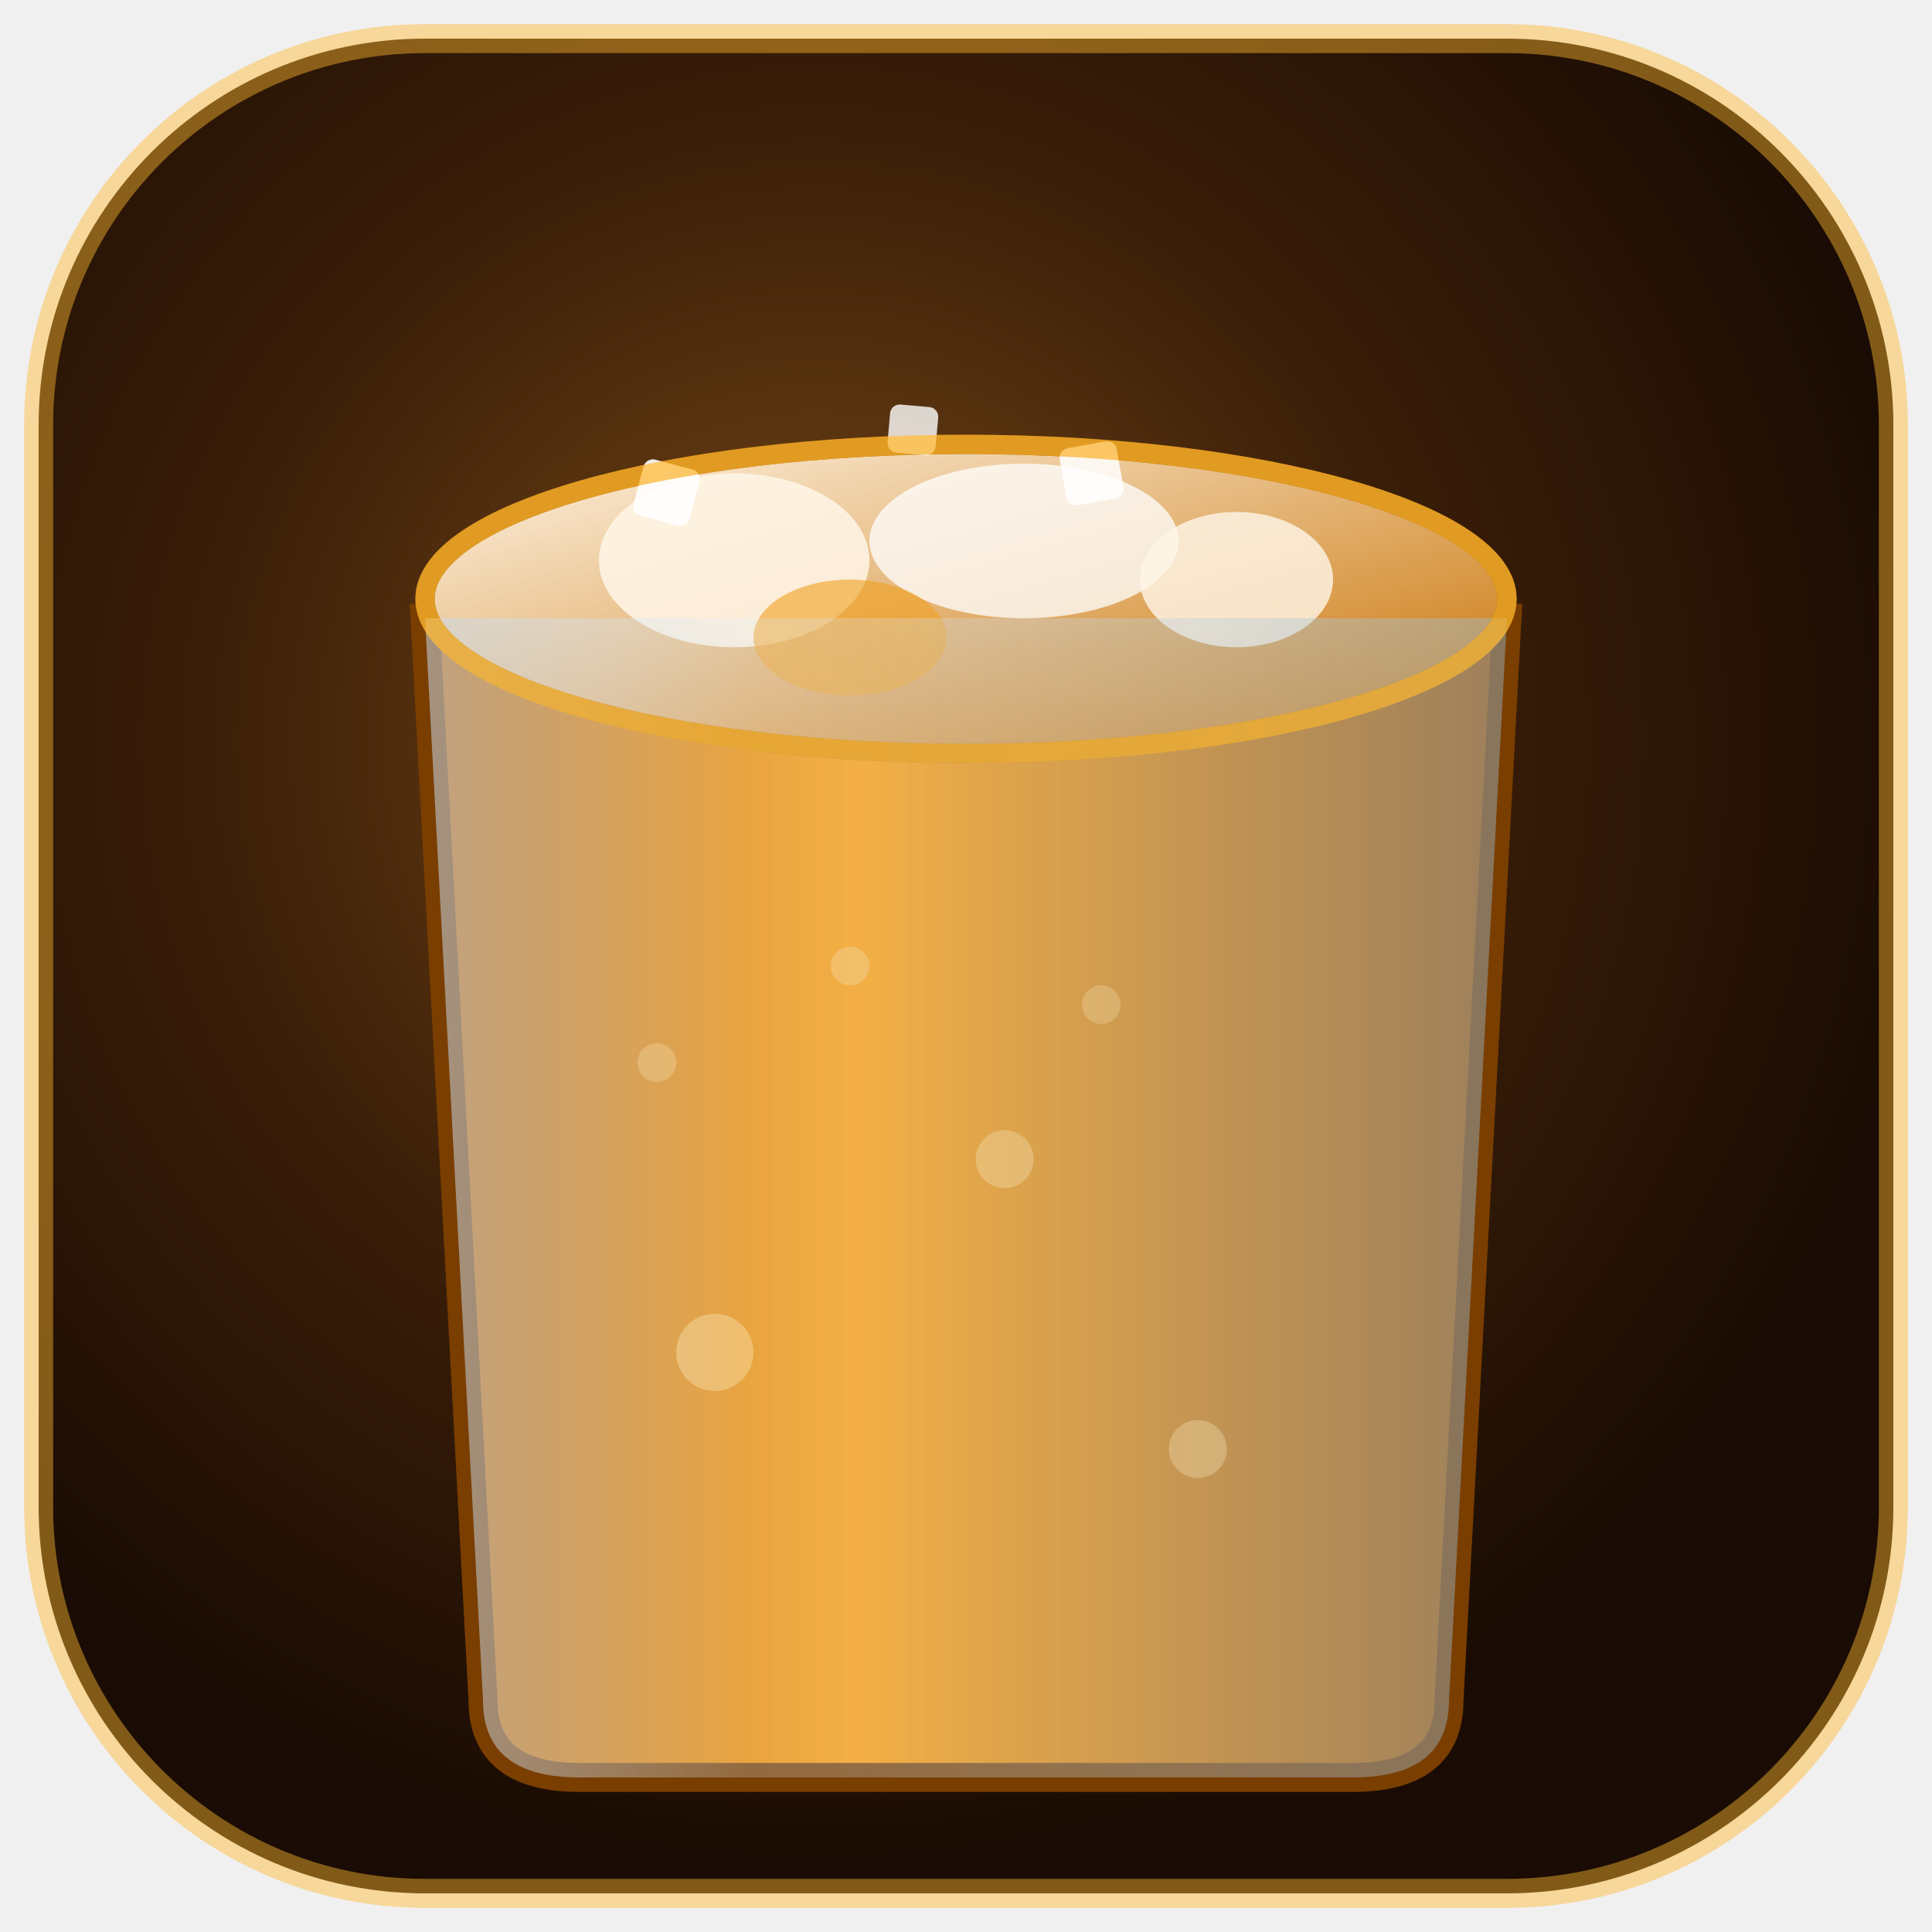
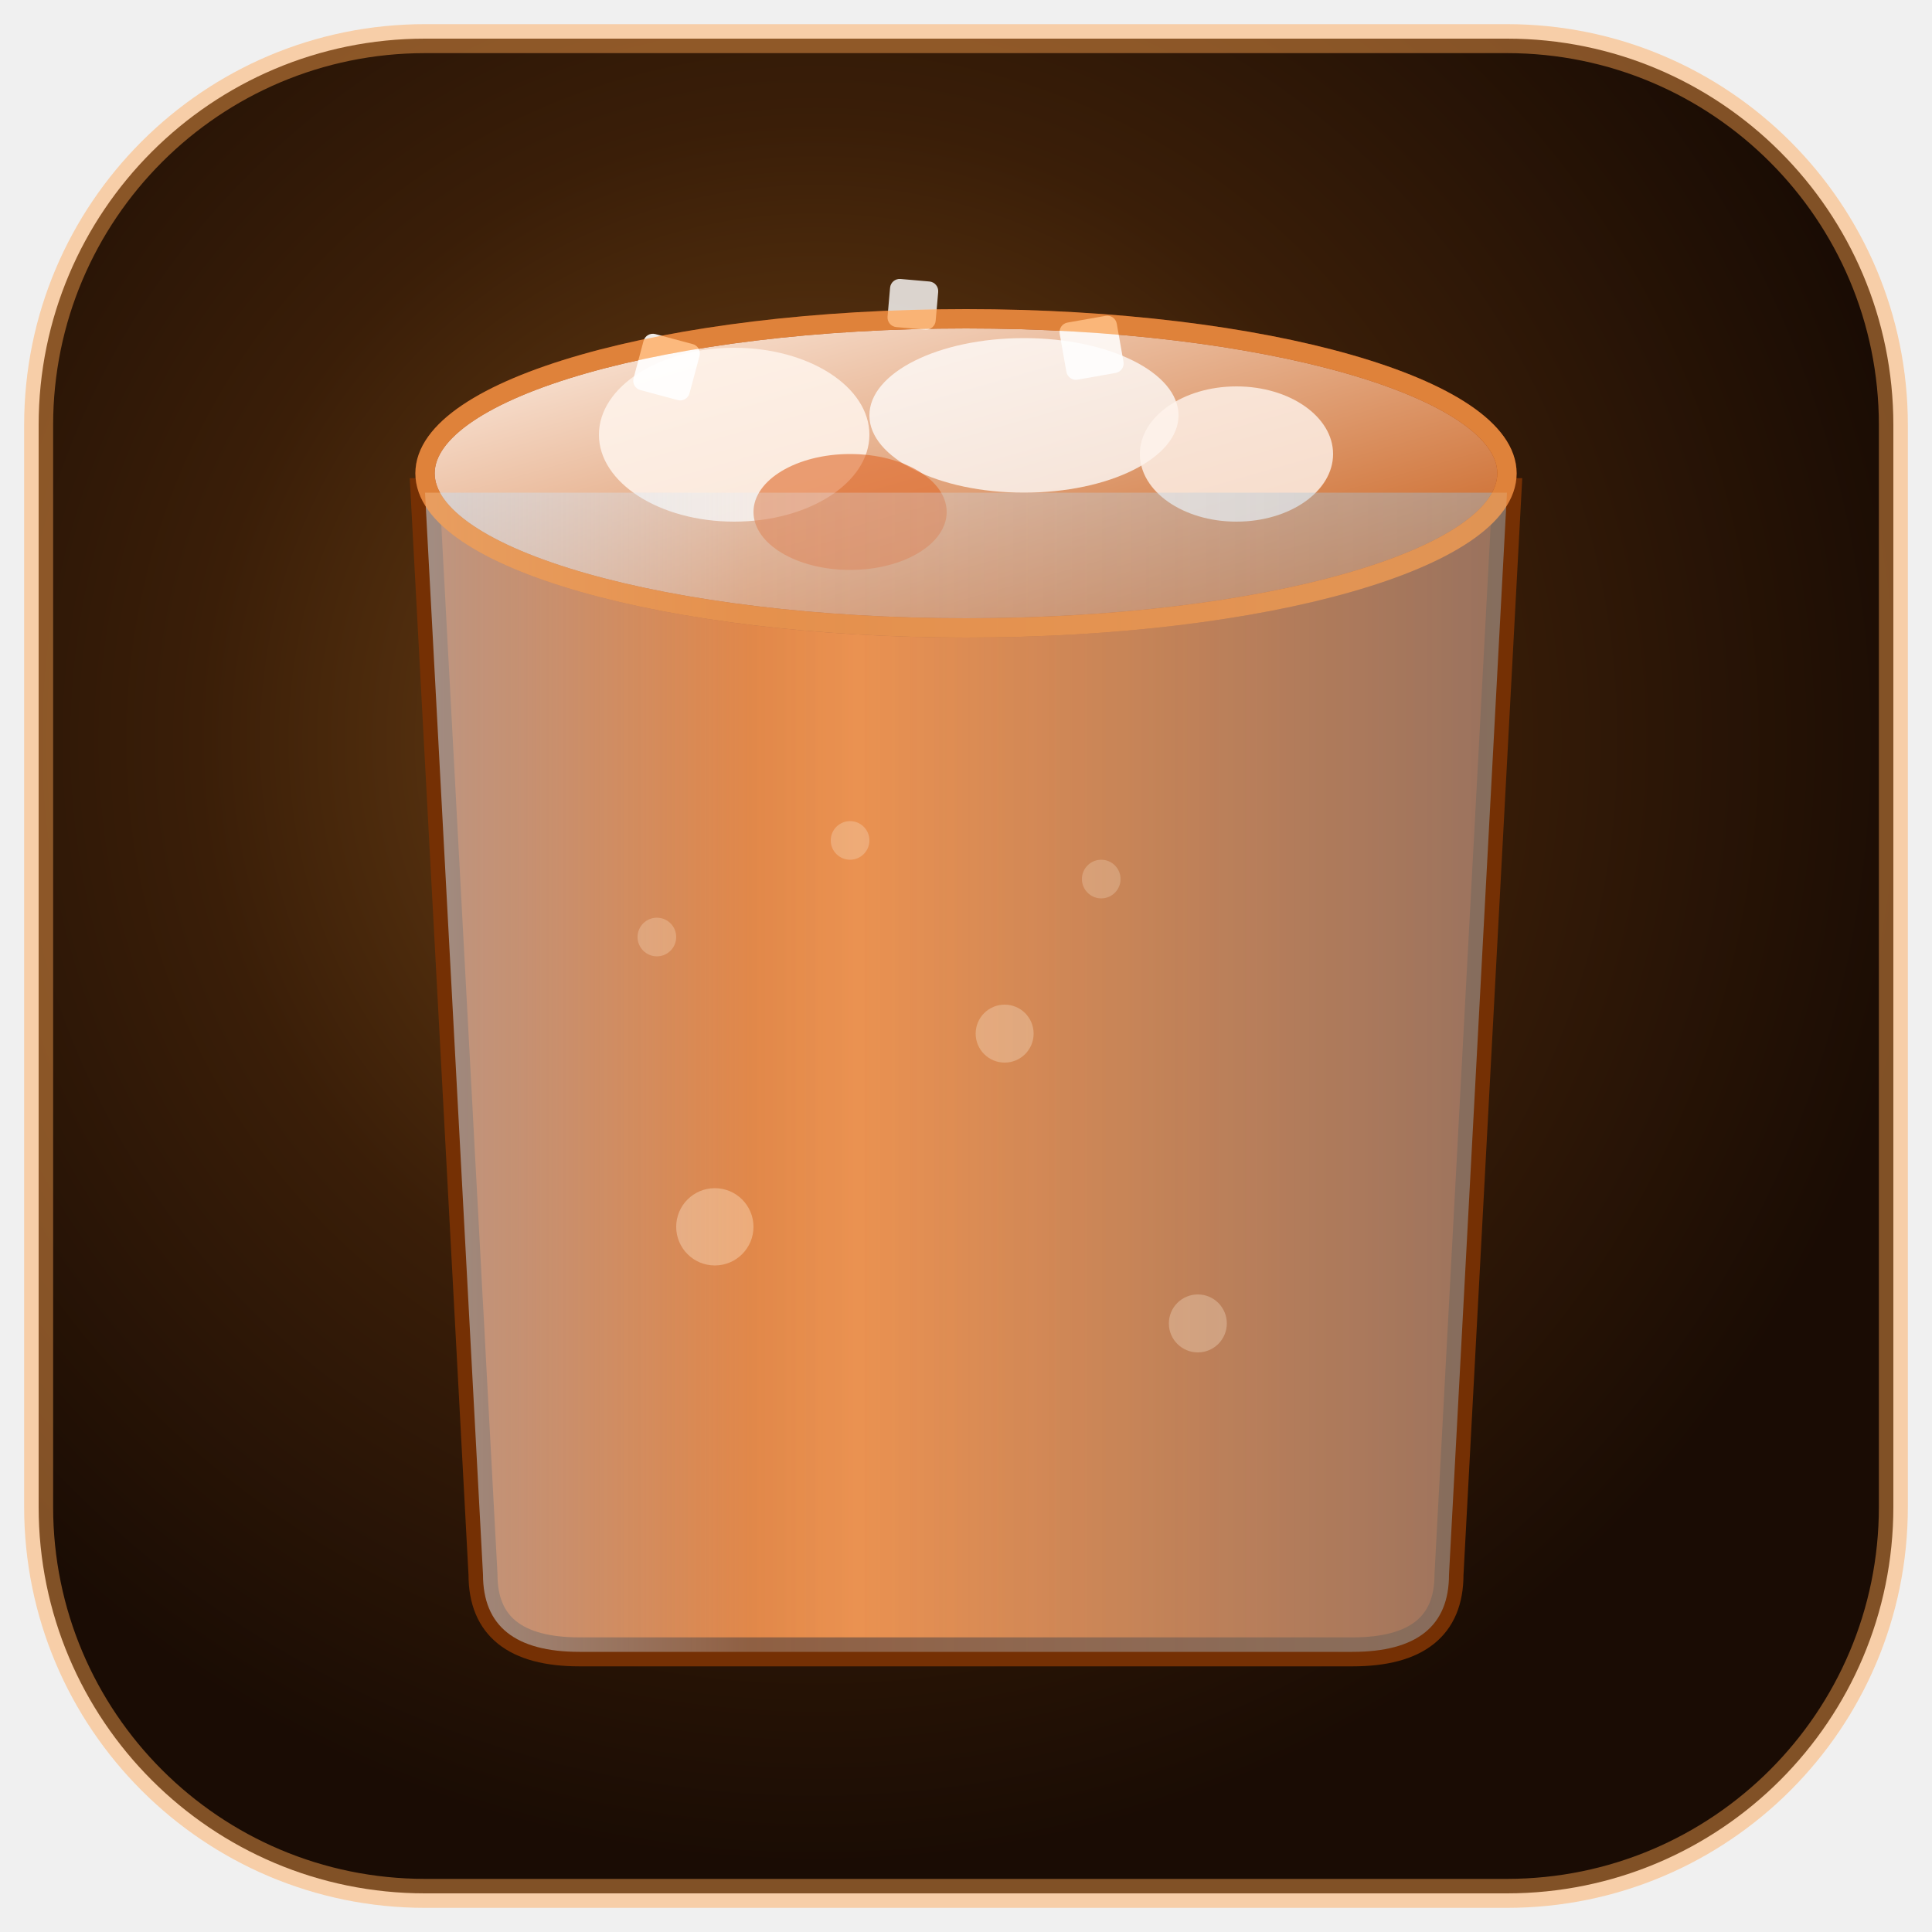
<svg xmlns="http://www.w3.org/2000/svg" viewBox="0 0 100 100" width="100" height="100">
  <defs>
    <radialGradient id="bg" cx="42%" cy="38%" r="60%">
      <stop offset="0%" stop-color="#7A4A18" />
      <stop offset="55%" stop-color="#3A1E08" />
      <stop offset="100%" stop-color="#1A0C04" />
    </radialGradient>
    <linearGradient id="drink" x1="0%" y1="0%" x2="100%" y2="0%">
-       <stop offset="0%" stop-color="#B86000" />
-       <stop offset="40%" stop-color="#FF9A00" />
-       <stop offset="100%" stop-color="#A05200" />
+       <stop offset="0%" stop-color="#B04404" />
+       <stop offset="40%" stop-color="#F37110" />
+       <stop offset="100%" stop-color="#993904" />
    </linearGradient>
    <linearGradient id="foam" x1="0%" y1="0%" x2="100%" y2="100%">
-       <stop offset="0%" stop-color="#FFF6E8" />
-       <stop offset="100%" stop-color="#C87000" />
+       <stop offset="0%" stop-color="#FFF4EC" />
+       <stop offset="100%" stop-color="#C4540C" />
    </linearGradient>
    <linearGradient id="glass" x1="0%" y1="0%" x2="100%" y2="0%">
      <stop offset="0%" stop-color="#c8d8e8" stop-opacity="0.55" />
      <stop offset="30%" stop-color="#ddeeff" stop-opacity="0.25" />
      <stop offset="100%" stop-color="#9ab8cc" stop-opacity="0.45" />
    </linearGradient>
  </defs>
  <rect x="2" y="2" width="96" height="96" rx="20" ry="20" fill="url(#bg)" />
-   <rect x="2" y="2" width="96" height="96" rx="20" ry="20" fill="none" stroke="#FFB830" stroke-width="1.5" opacity="0.45" />
-   <path d="M22 32 L25 88 Q25 92 30 92 L70 92 Q75 92 75 88 L78 32 Z" fill="url(#drink)" stroke="#7A3E00" stroke-width="1.5" />
-   <ellipse cx="50" cy="31" rx="28" ry="8" fill="url(#foam)" stroke="#9A5800" stroke-width="1" />
-   <ellipse cx="38" cy="29" rx="7" ry="4.5" fill="#FFF6E8" opacity="0.85" />
-   <ellipse cx="53" cy="28" rx="8" ry="4" fill="#ffffff" opacity="0.75" />
-   <ellipse cx="64" cy="30" rx="5" ry="3.5" fill="#FFF6E8" opacity="0.80" />
-   <ellipse cx="44" cy="33" rx="5" ry="3" fill="#F0A020" opacity="0.6" />
-   <circle cx="37" cy="70" r="2" fill="#FFCC70" opacity="0.55" />
-   <circle cx="52" cy="60" r="1.5" fill="#FFCC70" opacity="0.50" />
-   <circle cx="44" cy="50" r="1" fill="#FFCC70" opacity="0.45" />
-   <circle cx="62" cy="75" r="1.5" fill="#FFCC70" opacity="0.50" />
-   <circle cx="57" cy="52" r="1" fill="#FFCC70" opacity="0.40" />
-   <circle cx="34" cy="55" r="1" fill="#FFCC70" opacity="0.40" />
-   <path d="M22 32 L25 88 Q25 92 30 92 L70 92 Q75 92 75 88 L78 32 Z" fill="url(#glass)" />
-   <rect x="33" y="24" width="3" height="3" rx="0.5" fill="#ffffff" opacity="0.9" transform="rotate(15,34.5,25.5)" />
-   <rect x="55" y="23" width="3" height="3" rx="0.5" fill="#ffffff" opacity="0.85" transform="rotate(-10,56.5,24.5)" />
-   <rect x="46" y="21" width="2.5" height="2.5" rx="0.5" fill="#ffffff" opacity="0.8" transform="rotate(5,47.25,22.25)" />
-   <ellipse cx="50" cy="31" rx="28" ry="8" fill="none" stroke="#FFB830" stroke-width="1" opacity="0.7" />
+   <rect x="2" y="2" width="96" height="96" rx="20" ry="20" fill="none" stroke="#FFA450" stroke-width="1.5" opacity="0.45" />
+   <g transform="translate(0,-6.5)">
+     <path d="M22 32 L25 88 Q25 92 30 92 L70 92 Q75 92 75 88 L78 32 Z" fill="url(#drink)" stroke="#753004" stroke-width="1.5" />
+     <ellipse cx="50" cy="31" rx="28" ry="8" fill="url(#foam)" stroke="#953408" stroke-width="1" />
+     <ellipse cx="38" cy="29" rx="7" ry="4.5" fill="#FFF4EC" opacity="0.85" />
+     <ellipse cx="53" cy="28" rx="8" ry="4" fill="#ffffff" opacity="0.75" />
+     <ellipse cx="64" cy="30" rx="5" ry="3.5" fill="#FFF4EC" opacity="0.80" />
+     <ellipse cx="44" cy="33" rx="5" ry="3" fill="#E06828" opacity="0.6" />
+     <circle cx="37" cy="70" r="2" fill="#FFBE85" opacity="0.55" />
+     <circle cx="52" cy="60" r="1.5" fill="#FFBE85" opacity="0.50" />
+     <circle cx="44" cy="50" r="1" fill="#FFBE85" opacity="0.45" />
+     <circle cx="62" cy="75" r="1.5" fill="#FFBE85" opacity="0.50" />
+     <circle cx="57" cy="52" r="1" fill="#FFBE85" opacity="0.40" />
+     <circle cx="34" cy="55" r="1" fill="#FFBE85" opacity="0.40" />
+     <path d="M22 32 L25 88 Q25 92 30 92 L70 92 Q75 92 75 88 L78 32 Z" fill="url(#glass)" />
+     <rect x="33" y="24" width="3" height="3" rx="0.5" fill="#ffffff" opacity="0.9" transform="rotate(15,34.5,25.5)" />
+     <rect x="55" y="23" width="3" height="3" rx="0.5" fill="#ffffff" opacity="0.85" transform="rotate(-10,56.5,24.5)" />
+     <rect x="46" y="21" width="2.5" height="2.5" rx="0.5" fill="#ffffff" opacity="0.8" transform="rotate(5,47.25,22.25)" />
+     <ellipse cx="50" cy="31" rx="28" ry="8" fill="none" stroke="#FFA450" stroke-width="1" opacity="0.7" />
+   </g>
</svg>
